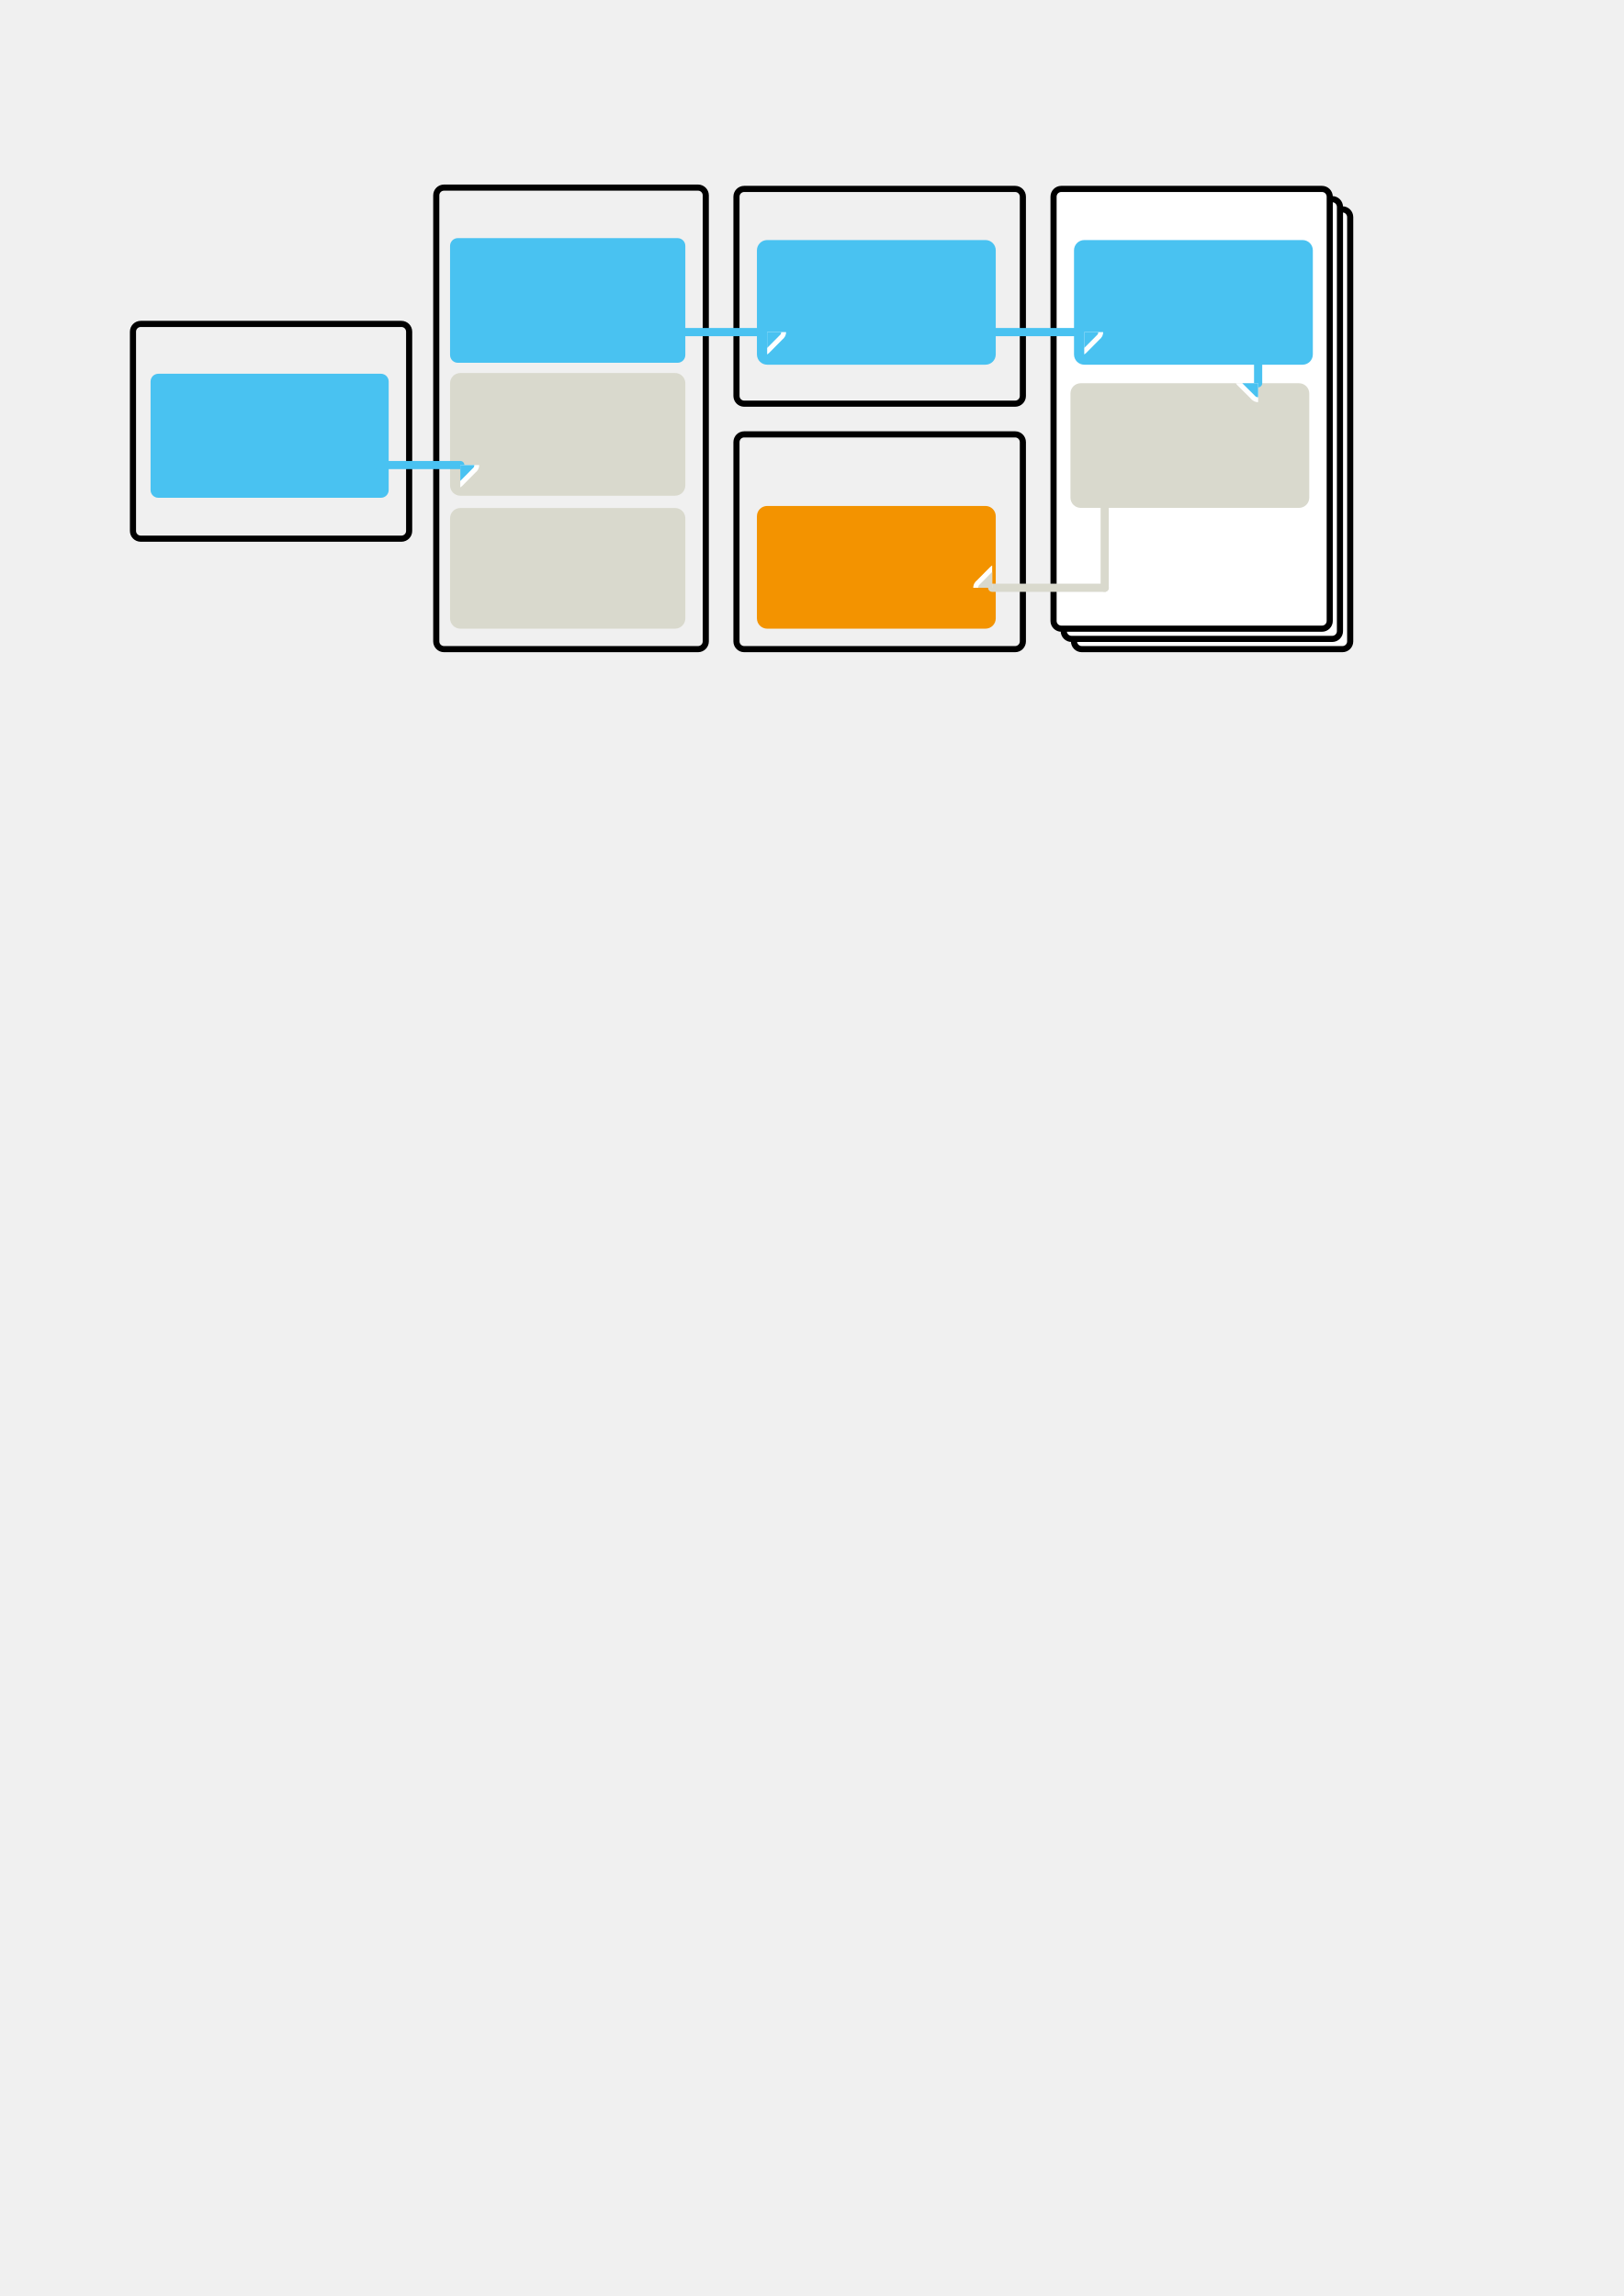
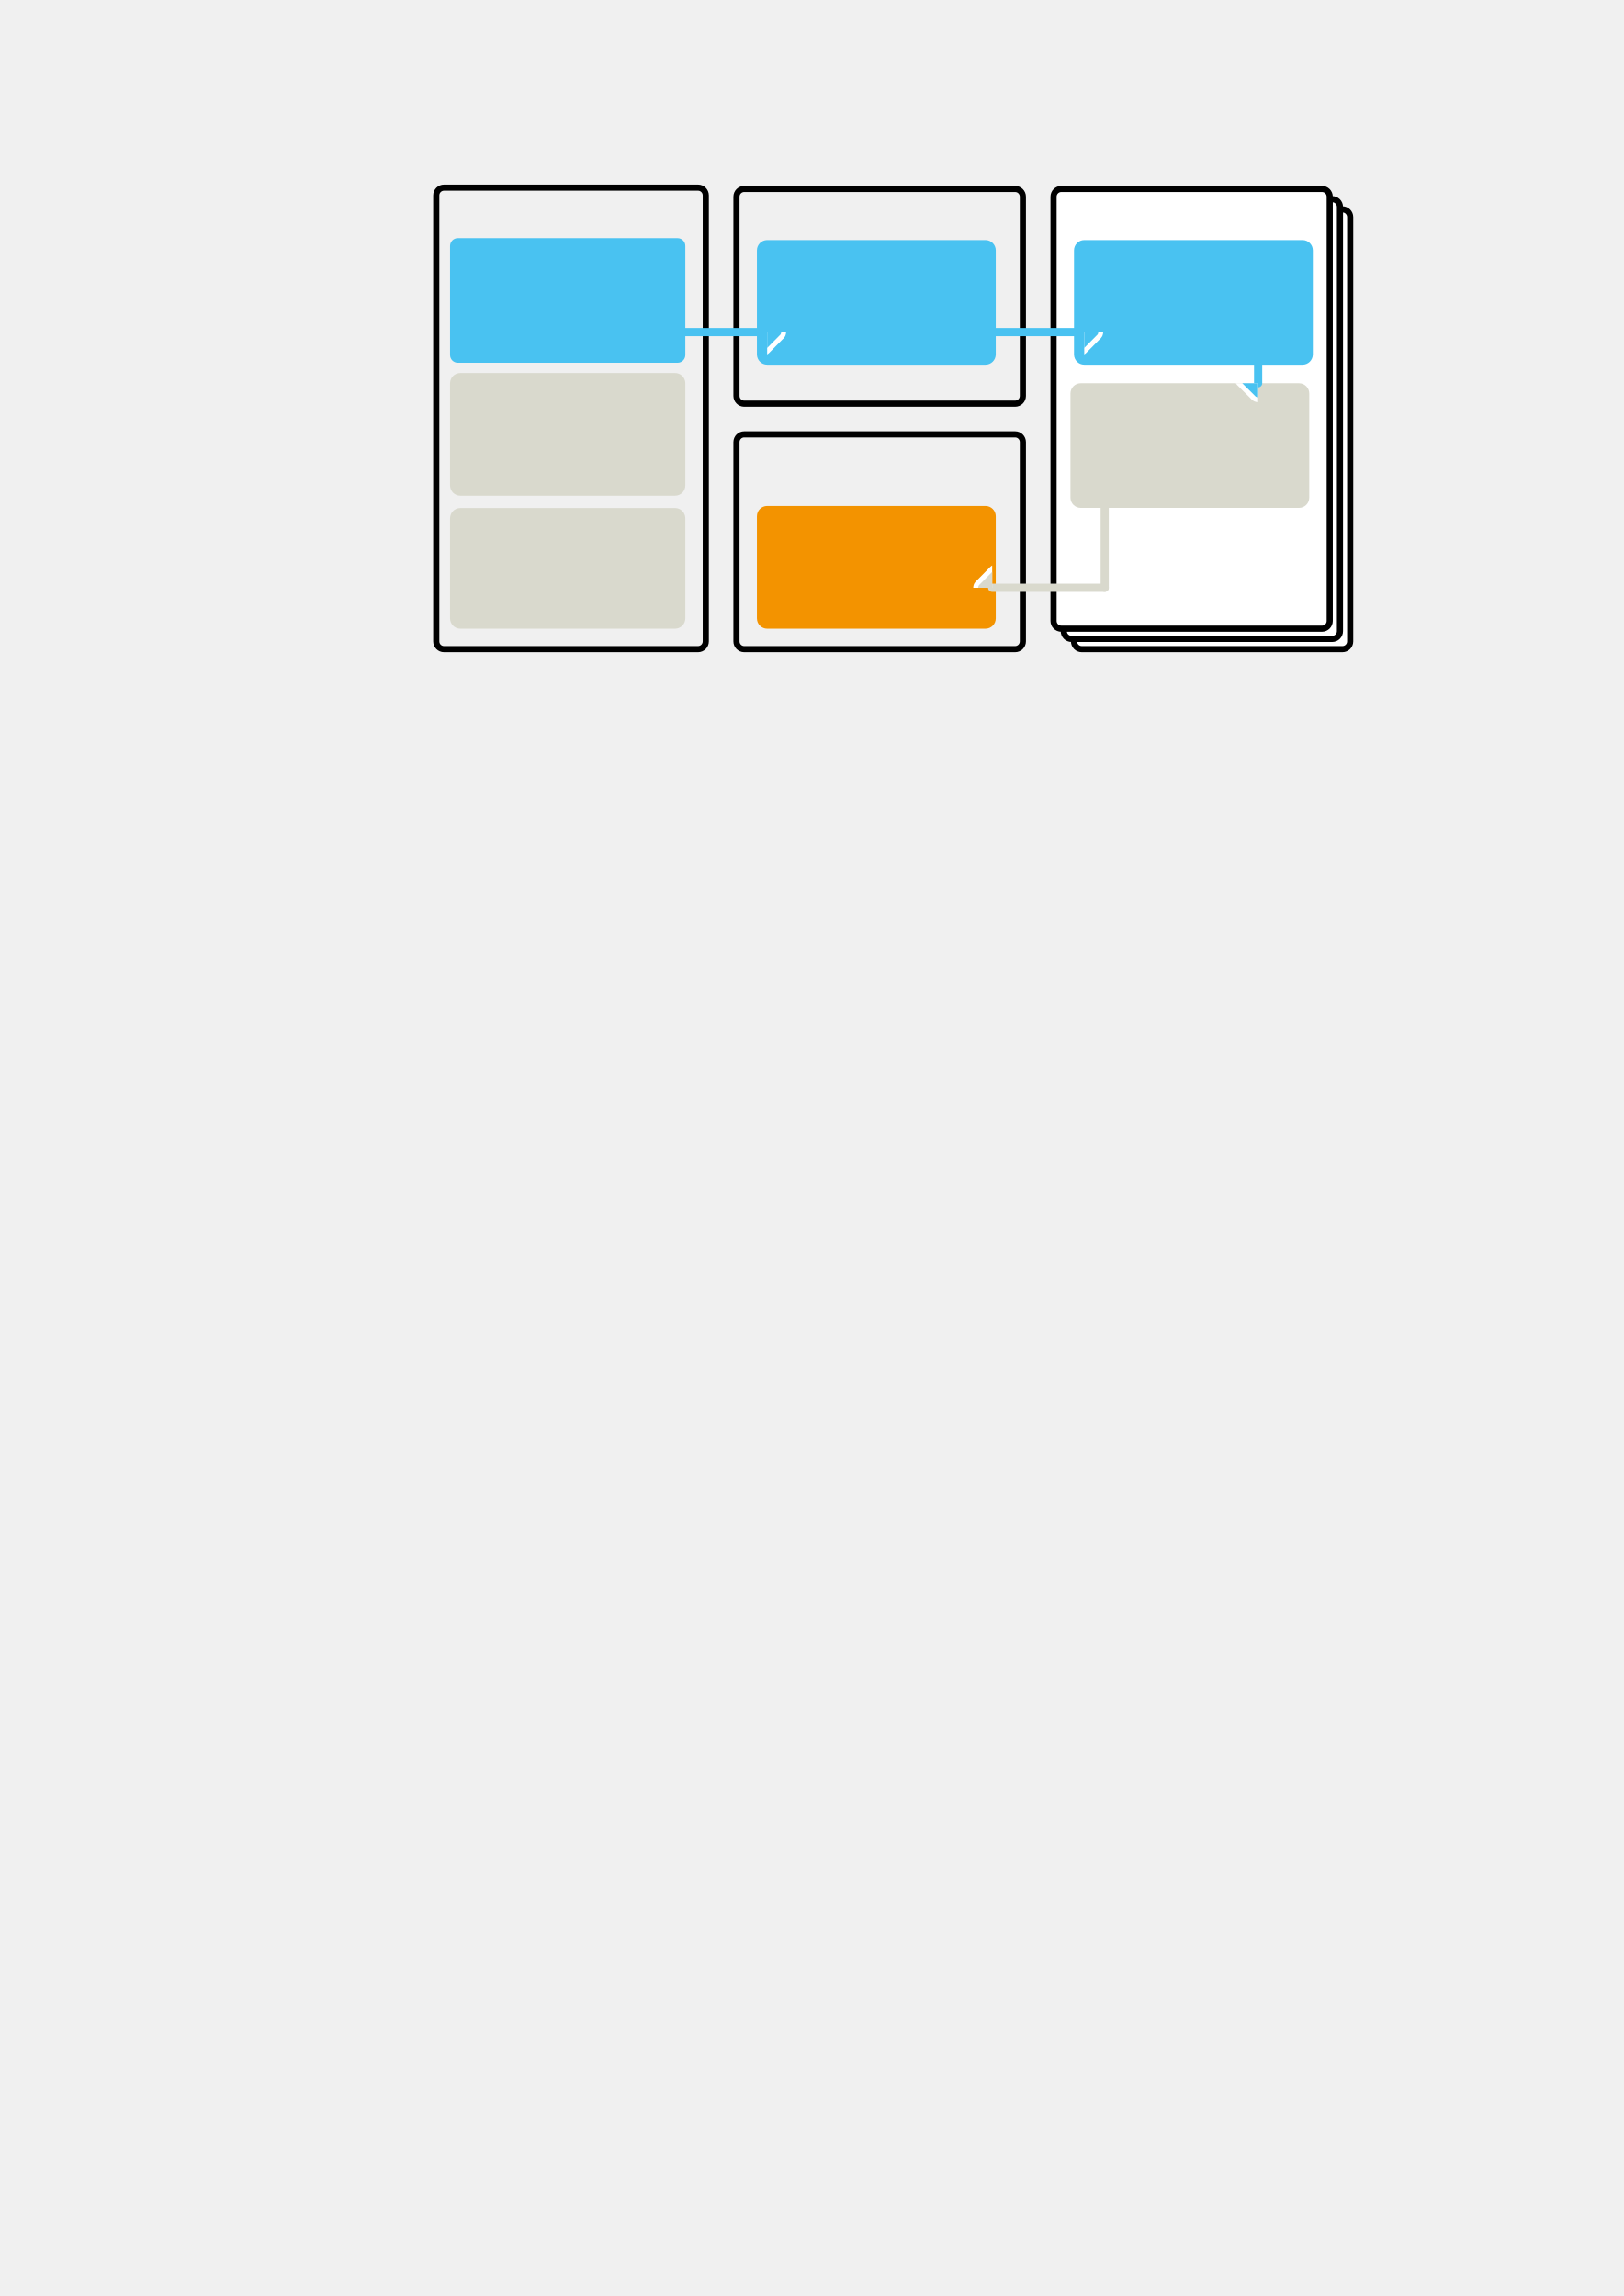
<svg xmlns="http://www.w3.org/2000/svg" width="210mm" height="297mm" id="svg1901" version="1.1">
  <defs id="defs1903">
    <marker id="marker44971" orient="auto" markerHeight="5.745" markerWidth="4.63">
      <g id="g18059" transform="matrix(0.5,0,0,0.5,-185.643,-257.1966)">
        <path id="path18061" d="M 370,508.656 C 369.139,508.715 368.391,509.278 368.094,510.094 C 367.824,510.836 368.036,511.629 368.531,512.219 L 366.781,512.219 C 366.739,512.214 366.699,512.221 366.656,512.219 L 366.656,516.594 L 366.781,516.594 L 368.531,516.594 C 367.852,517.453 367.834,518.709 368.625,519.5 C 369.476,520.351 370.899,520.351 371.75,519.5 L 375.094,516.125 C 375.127,516.096 375.158,516.064 375.188,516.031 C 375.22,516.012 375.251,515.991 375.281,515.969 C 375.282,515.968 375.5,515.688 375.5,515.688 C 375.5,515.687 375.493,515.643 375.5,515.625 C 375.501,515.622 375.53,515.628 375.531,515.625 C 375.57,515.573 375.582,515.573 375.625,515.5 C 375.762,515.265 375.792,515.128 375.781,515.156 C 375.818,515.065 375.8,515.044 375.812,515 C 375.823,514.99 375.834,514.979 375.844,514.969 C 375.904,514.745 375.932,514.452 375.906,514.188 C 375.893,513.984 375.847,513.89 375.844,513.875 C 375.844,513.865 375.844,513.854 375.844,513.844 C 375.87,513.941 375.859,513.86 375.75,513.594 C 375.698,513.463 375.66,513.374 375.625,513.312 C 375.573,513.223 375.492,513.05 375.281,512.844 L 371.75,509.312 C 371.294,508.826 370.665,508.601 370,508.656 z" style="fill:#ffffff;fill-opacity:1;fill-rule:evenodd;stroke:none;stroke-width:2;stroke-linecap:round;stroke-linejoin:round;stroke-miterlimit:4;stroke-opacity:1" />
        <path id="path18063" d="M 366.656,515.406 L 371.281,515.406 L 369.469,517.219 C 369.072,517.616 369.072,518.259 369.469,518.656 C 369.866,519.053 370.509,519.053 370.906,518.656 L 374.344,515.188 L 374.438,515.125 C 374.443,515.119 374.432,515.1 374.438,515.094 C 374.493,515.037 374.553,514.977 374.594,514.906 C 374.622,514.857 374.637,514.802 374.656,514.75 C 374.669,514.719 374.678,514.688 374.688,514.656 C 374.719,514.54 374.73,514.431 374.719,514.312 C 374.715,514.255 374.701,514.213 374.688,514.156 C 374.677,514.116 374.672,514.071 374.656,514.031 C 374.64,513.99 374.616,513.945 374.594,513.906 C 374.548,513.828 374.5,513.749 374.438,513.688 L 370.906,510.156 C 370.697,509.933 370.398,509.818 370.094,509.844 C 369.699,509.871 369.354,510.128 369.219,510.5 C 369.084,510.872 369.183,511.288 369.469,511.562 L 371.344,513.406 L 366.656,513.406" style="fill:#d9d9cd;fill-opacity:1;fill-rule:evenodd;stroke:none;stroke-width:2;stroke-linecap:round;stroke-linejoin:round;stroke-miterlimit:4;stroke-dasharray:none;stroke-opacity:1" />
      </g>
    </marker>
    <marker id="marker18095" orient="auto" markerHeight="5.745" markerWidth="4.63">
      <g id="g11064" transform="matrix(0.5,0,0,0.5,-185.643,-257.1966)">
        <path id="path11050" d="M 370,508.656 C 369.139,508.715 368.391,509.278 368.094,510.094 C 367.824,510.836 368.036,511.629 368.531,512.219 L 366.781,512.219 C 366.739,512.214 366.699,512.221 366.656,512.219 L 366.656,516.594 L 366.781,516.594 L 368.531,516.594 C 367.852,517.453 367.834,518.709 368.625,519.5 C 369.476,520.351 370.899,520.351 371.75,519.5 L 375.094,516.125 C 375.127,516.096 375.158,516.064 375.188,516.031 C 375.22,516.012 375.251,515.991 375.281,515.969 C 375.282,515.968 375.5,515.688 375.5,515.688 C 375.5,515.687 375.493,515.643 375.5,515.625 C 375.501,515.622 375.53,515.628 375.531,515.625 C 375.57,515.573 375.582,515.573 375.625,515.5 C 375.762,515.265 375.792,515.128 375.781,515.156 C 375.818,515.065 375.8,515.044 375.812,515 C 375.823,514.99 375.834,514.979 375.844,514.969 C 375.904,514.745 375.932,514.452 375.906,514.188 C 375.893,513.984 375.847,513.89 375.844,513.875 C 375.844,513.865 375.844,513.854 375.844,513.844 C 375.87,513.941 375.859,513.86 375.75,513.594 C 375.698,513.463 375.66,513.374 375.625,513.312 C 375.573,513.223 375.492,513.05 375.281,512.844 L 371.75,509.312 C 371.294,508.826 370.665,508.601 370,508.656 z" style="fill:#ffffff;fill-opacity:1;fill-rule:evenodd;stroke:none;stroke-width:2;stroke-linecap:round;stroke-linejoin:round;stroke-miterlimit:4;stroke-opacity:1" />
        <path id="path11035" d="M 366.656,515.406 L 371.281,515.406 L 369.469,517.219 C 369.072,517.616 369.072,518.259 369.469,518.656 C 369.866,519.053 370.509,519.053 370.906,518.656 L 374.344,515.188 L 374.438,515.125 C 374.443,515.119 374.432,515.1 374.438,515.094 C 374.493,515.037 374.553,514.977 374.594,514.906 C 374.622,514.857 374.637,514.802 374.656,514.75 C 374.669,514.719 374.678,514.688 374.688,514.656 C 374.719,514.54 374.73,514.431 374.719,514.312 C 374.715,514.255 374.701,514.213 374.688,514.156 C 374.677,514.116 374.672,514.071 374.656,514.031 C 374.64,513.99 374.616,513.945 374.594,513.906 C 374.548,513.828 374.5,513.749 374.438,513.688 L 370.906,510.156 C 370.697,509.933 370.398,509.818 370.094,509.844 C 369.699,509.871 369.354,510.128 369.219,510.5 C 369.084,510.872 369.183,511.288 369.469,511.562 L 371.344,513.406 L 366.656,513.406" style="fill:#49c2f1;fill-opacity:1;fill-rule:evenodd;stroke:none;stroke-width:2;stroke-linecap:round;stroke-linejoin:round;stroke-miterlimit:4;stroke-dasharray:none;stroke-opacity:1" />
      </g>
    </marker>
    <marker orient="auto" refY="0.0" refX="0.0" id="TriangleOutL" style="overflow:visible">
      <path id="path3520" d="M 5.77,0.0 L -2.88,5.0 L -2.88,-5.0 L 5.77,0.0 z " style="fill-rule:evenodd;stroke:#000000;stroke-width:1.0pt;marker-start:none" transform="scale(0.8)" />
    </marker>
    <linearGradient id="linearGradient3503">
      <stop style="stop-color:#37ff40;stop-opacity:0.536;" offset="0" id="stop3505" />
      <stop style="stop-color:#ffe0e0;stop-opacity:1;" offset="1" id="stop3507" />
    </linearGradient>
    <marker orient="auto" refY="0" refX="0" id="Arrow2Lstart" style="overflow:visible">
      <path id="path6743" style="font-size:12px;fill-rule:evenodd;stroke-width:0.625;stroke-linejoin:round" d="M 8.719,4.034 L -2.207,0.016 L 8.719,-4.002 C 6.973,-1.63 6.983,1.616 8.719,4.034 z " transform="matrix(1.1,0,0,1.1,1.1,0)" />
    </marker>
    <linearGradient id="linearGradient19816">
      <stop id="stop19818" offset="0" style="stop-color:#ffffff;stop-opacity:1;" />
      <stop id="stop19820" offset="1" style="stop-color:#e7e790;stop-opacity:1;" />
    </linearGradient>
    <linearGradient id="linearGradient11516">
      <stop id="stop11518" offset="0" style="stop-color:#ffffff;stop-opacity:1" />
      <stop id="stop11520" offset="1" style="stop-color:#a090e7;stop-opacity:1" />
    </linearGradient>
    <linearGradient id="linearGradient11508">
      <stop id="stop11510" offset="0" style="stop-color:#ffffff;stop-opacity:1;" />
      <stop id="stop11512" offset="1" style="stop-color:#e27979;stop-opacity:1" />
    </linearGradient>
    <linearGradient id="linearGradient3286">
      <stop style="stop-color:#ffffff;stop-opacity:1;" offset="0" id="stop3288" />
      <stop style="stop-color:#79e291;stop-opacity:1;" offset="1" id="stop3290" />
    </linearGradient>
    <marker orient="auto" refY="0" refX="0" id="Arrow2Lend" style="overflow:visible">
      <path id="path16811" style="font-size:12px;fill-rule:evenodd;stroke-width:0.625;stroke-linejoin:round" d="M 8.719,4.034 L -2.207,0.016 L 8.719,-4.002 C 6.973,-1.63 6.983,1.616 8.719,4.034 z " transform="matrix(-1.1,0,0,-1.1,-1.1,0)" />
    </marker>
  </defs>
  <g id="layer1" style="opacity:1">
    <rect style="opacity:1;fill:#ffffff;fill-opacity:1;fill-rule:nonzero;stroke:#000000;stroke-width:3;stroke-linecap:butt;stroke-linejoin:miter;marker:none;marker-start:none;marker-mid:none;marker-end:none;stroke-miterlimit:4;stroke-dasharray:none;stroke-dashoffset:0;stroke-opacity:1;visibility:visible;display:inline;overflow:visible;enable-background:accumulate" id="rect9341" width="135" height="215" x="525" y="102.362" ry="3.788" />
    <rect style="opacity:1;fill:#ffffff;fill-opacity:1;fill-rule:nonzero;stroke:#000000;stroke-width:3;stroke-linecap:butt;stroke-linejoin:miter;marker:none;marker-start:none;marker-mid:none;marker-end:none;stroke-miterlimit:4;stroke-dasharray:none;stroke-dashoffset:0;stroke-opacity:1;visibility:visible;display:inline;overflow:visible;enable-background:accumulate" id="rect9332" width="135" height="215" x="520" y="97.362" ry="3.788" />
-     <g transform="translate(59.42939,-54.6713)" id="g3808">
-       <rect style="fill:#49c2f1;fill-opacity:1;fill-rule:nonzero;stroke:none;stroke-width:3;marker:none;visibility:visible;display:inline;overflow:visible;enable-background:accumulate" id="rect3810" width="116.397" height="60.632" x="14.173" y="237.402" ry="3.788" />
-       <flowRoot xml:space="preserve" style="font-size:12px;font-style:normal;font-variant:normal;font-weight:bold;font-stretch:normal;text-align:start;line-height:125%;writing-mode:lr-tb;text-anchor:start;fill:#ffffff;fill-opacity:1;stroke:none;font-family:Helvetica Rounded LT Std;-inkscape-font-specification:Helvetica Rounded LT Std Bold" id="flowRoot3812" transform="translate(20.94261,255.1655)">
-         <flowRegion id="flowRegion3814" />
-         <flowPara id="flowPara3818">Vaadin TestBench</flowPara>
-         <flowPara id="flowPara8620">Recorder</flowPara>
-       </flowRoot>
-     </g>
-     <g transform="translate(50.82675,-79.03937)" id="g9183">
-       <rect style="fill:none;stroke:#000000;stroke-width:3;stroke-linecap:butt;stroke-linejoin:miter;stroke-miterlimit:4;stroke-opacity:1;stroke-dasharray:none;stroke-dashoffset:0;marker:none;visibility:visible;display:inline;overflow:visible;enable-background:accumulate" id="rect9185" width="135" height="105" x="14.173" y="237.402" ry="3.788" />
-       <flowRoot xml:space="preserve" style="font-size:12px;font-style:normal;font-variant:normal;font-weight:bold;font-stretch:normal;text-align:start;line-height:125%;writing-mode:lr-tb;text-anchor:start;fill:#000000;fill-opacity:1;stroke:none;font-family:Helvetica Rounded LT Std;-inkscape-font-specification:Helvetica Rounded LT Std Bold" id="flowRoot9187" transform="translate(20.94261,255.1655)">
-         <flowRegion id="flowRegion9189" />
-         <flowPara id="flowPara9193">Browser</flowPara>
-       </flowRoot>
-     </g>
    <g style="opacity:1" transform="translate(199.0814,-145.6833)" id="g9197">
      <rect style="opacity:1;fill:none;fill-opacity:1;fill-rule:nonzero;stroke:#000000;stroke-width:3;stroke-linecap:butt;stroke-linejoin:miter;marker:none;marker-start:none;marker-mid:none;marker-end:none;stroke-miterlimit:4;stroke-dasharray:none;stroke-dashoffset:0;stroke-opacity:1;visibility:visible;display:inline;overflow:visible;enable-background:accumulate" id="rect9199" width="131.745" height="225.644" x="14.173" y="237.402" ry="3.788" />
      <flowRoot xml:space="preserve" style="font-size:12px;font-style:normal;font-variant:normal;font-weight:bold;font-stretch:normal;text-align:start;line-height:125%;writing-mode:lr-tb;text-anchor:start;fill:#000000;fill-opacity:1;stroke:none;stroke-width:1px;stroke-linecap:butt;stroke-linejoin:miter;stroke-opacity:1;font-family:Helvetica Rounded LT Std;-inkscape-font-specification:Helvetica Rounded LT Std Bold" id="flowRoot9201" transform="translate(20.94261,255.1655)">
        <flowRegion id="flowRegion9203" />
        <flowPara id="flowPara9205">Test Server</flowPara>
      </flowRoot>
    </g>
    <g style="opacity:1" transform="translate(205.8268,-40.03937)" id="g9207">
      <rect style="opacity:1;fill:#d9d9cd;fill-opacity:1;fill-rule:nonzero;stroke:none;stroke-width:3;stroke-linecap:butt;stroke-linejoin:miter;marker:none;marker-start:none;marker-mid:none;marker-end:none;stroke-miterlimit:4;stroke-dasharray:none;stroke-dashoffset:0;stroke-opacity:1;visibility:visible;display:inline;overflow:visible;enable-background:accumulate" id="rect9209" width="115" height="60" x="14.173" y="222.401" ry="5.025" />
-       <flowRoot xml:space="preserve" style="font-size:12px;font-style:normal;font-variant:normal;font-weight:bold;font-stretch:normal;text-align:start;line-height:125%;writing-mode:lr-tb;text-anchor:start;fill:#000000;fill-opacity:1;stroke:none;stroke-width:1px;stroke-linecap:butt;stroke-linejoin:miter;stroke-opacity:1;font-family:Helvetica Rounded LT Std;-inkscape-font-specification:Helvetica Rounded LT Std Bold" id="flowRoot9211" transform="translate(20.94261,239.1655)">
+       <flowRoot xml:space="preserve" style="font-size:12px;font-style:normal;font-variant:normal;font-weight:bold;font-stretch:normal;text-align:start;line-height:125%;writing-mode:lr-tb;text-anchor:start;fill:#000000;fill-opacity:1;stroke:none;font-family:Helvetica Rounded LT Std;-inkscape-font-specification:Helvetica Rounded LT Std Bold" id="flowRoot9211" transform="translate(20.94261,239.1655)">
        <flowRegion id="flowRegion9213" />
        <flowPara id="flowPara9217">Test Suite</flowPara>
      </flowRoot>
    </g>
    <g style="opacity:1" transform="translate(205.8268,-120.9833)" id="g9221">
      <rect style="opacity:1;fill:#49c2f1;fill-opacity:1;fill-rule:nonzero;stroke:none;stroke-width:3;stroke-linecap:butt;stroke-linejoin:miter;marker:none;marker-start:none;marker-mid:none;marker-end:none;stroke-miterlimit:4;stroke-dasharray:none;stroke-dashoffset:0;stroke-opacity:1;visibility:visible;display:inline;overflow:visible;enable-background:accumulate" id="rect9223" width="115" height="60.944" x="14.173" y="237.402" ry="3.788" />
      <flowRoot xml:space="preserve" style="font-size:12px;font-style:normal;font-variant:normal;font-weight:bold;font-stretch:normal;text-align:start;line-height:125%;writing-mode:lr-tb;text-anchor:start;fill:#ffffff;fill-opacity:1;stroke:none;stroke-width:1px;stroke-linecap:butt;stroke-linejoin:miter;stroke-opacity:1;font-family:Helvetica Rounded LT Std;-inkscape-font-specification:Helvetica Rounded LT Std Bold" id="flowRoot9225" transform="translate(18.94261,255.1655)">
        <flowRegion id="flowRegion9227" />
        <flowPara id="flowPara9229">Vaadin TestBench</flowPara>
        <flowPara id="flowPara9231">Library</flowPara>
      </flowRoot>
    </g>
    <g style="opacity:1" transform="translate(205.8268,25.96063)" id="g9233">
      <rect style="opacity:1;fill:#d9d9cd;fill-opacity:1;fill-rule:nonzero;stroke:none;stroke-width:3;stroke-linecap:butt;stroke-linejoin:miter;marker:none;marker-start:none;marker-mid:none;marker-end:none;stroke-miterlimit:4;stroke-dasharray:none;stroke-dashoffset:0;stroke-opacity:1;visibility:visible;display:inline;overflow:visible;enable-background:accumulate" id="rect9235" width="115" height="59" x="14.173" y="222.401" ry="5.025" />
      <flowRoot xml:space="preserve" style="font-size:12px;font-style:normal;font-variant:normal;font-weight:bold;font-stretch:normal;text-align:start;line-height:125%;writing-mode:lr-tb;text-anchor:start;fill:#000000;fill-opacity:1;stroke:none;stroke-width:1px;stroke-linecap:butt;stroke-linejoin:miter;stroke-opacity:1;font-family:Helvetica Rounded LT Std;-inkscape-font-specification:Helvetica Rounded LT Std Bold" id="flowRoot9237" transform="translate(20.94261,237.1655)">
        <flowRegion id="flowRegion9239" />
        <flowPara id="flowPara9241">Reference</flowPara>
        <flowPara id="flowPara9243">Images</flowPara>
      </flowRoot>
    </g>
    <g style="opacity:1" transform="translate(349.7681,-145.6713)" id="g9245">
      <rect style="opacity:1;fill:none;fill-opacity:1;fill-rule:nonzero;stroke:#000000;stroke-width:3;stroke-linecap:butt;stroke-linejoin:miter;marker:none;marker-start:none;marker-mid:none;marker-end:none;stroke-miterlimit:4;stroke-dasharray:none;stroke-dashoffset:0;stroke-opacity:1;visibility:visible;display:inline;overflow:visible;enable-background:accumulate" id="rect9247" width="140" height="105" x="10.232" y="238.033" ry="3.788" />
      <flowRoot xml:space="preserve" style="font-size:12px;font-style:normal;font-variant:normal;font-weight:bold;font-stretch:normal;text-align:start;line-height:125%;writing-mode:lr-tb;text-anchor:start;fill:#000000;fill-opacity:1;stroke:none;stroke-width:1px;stroke-linecap:butt;stroke-linejoin:miter;stroke-opacity:1;font-family:Helvetica Rounded LT Std;-inkscape-font-specification:Helvetica Rounded LT Std Bold" id="flowRoot9249" transform="translate(18.76017,255.1655)">
        <flowRegion id="flowRegion9251" />
        <flowPara id="flowPara9253">Grid Hub Server</flowPara>
      </flowRoot>
    </g>
    <g style="opacity:1" transform="translate(355.8268,-105.0393)" id="g9255">
      <rect style="opacity:1;fill:#49c2f1;fill-opacity:1;fill-rule:nonzero;stroke:none;stroke-width:3;stroke-linecap:butt;stroke-linejoin:miter;marker:none;marker-start:none;marker-mid:none;marker-end:none;stroke-miterlimit:4;stroke-dasharray:none;stroke-dashoffset:0;stroke-opacity:1;visibility:visible;display:inline;overflow:visible;enable-background:accumulate" id="rect9257" width="116.745" height="60.944" x="14.173" y="222.401" ry="5.025" />
      <flowRoot xml:space="preserve" style="font-size:12px;font-style:normal;font-variant:normal;font-weight:bold;font-stretch:normal;text-align:start;line-height:125%;writing-mode:lr-tb;text-anchor:start;fill:#ffffff;fill-opacity:1;stroke:none;font-family:Helvetica Rounded LT Std;-inkscape-font-specification:Helvetica Rounded LT Std Bold" id="flowRoot9259" transform="translate(20.94261,239.1655)">
        <flowRegion id="flowRegion9261" />
        <flowPara id="flowPara9263">Vaadin TestBench</flowPara>
        <flowPara id="flowPara9265">Grid Hub Service</flowPara>
      </flowRoot>
    </g>
    <g style="opacity:1;fill:#ffffff;fill-opacity:1" transform="translate(500.8268,-145.0394)" id="g9267">
      <rect style="opacity:1;fill:#ffffff;fill-opacity:1;fill-rule:nonzero;stroke:#000000;stroke-width:3;stroke-linecap:butt;stroke-linejoin:miter;marker:none;marker-start:none;marker-mid:none;marker-end:none;stroke-miterlimit:4;stroke-dasharray:none;stroke-dashoffset:0;stroke-opacity:1;visibility:visible;display:inline;overflow:visible;enable-background:accumulate" id="rect9269" width="135" height="215" x="14.173" y="237.402" ry="3.788" />
      <flowRoot xml:space="preserve" style="font-size:12px;font-style:normal;font-variant:normal;font-weight:bold;font-stretch:normal;text-align:start;line-height:125%;writing-mode:lr-tb;text-anchor:start;fill:#000000;fill-opacity:1;stroke:none;stroke-width:1px;stroke-linecap:butt;stroke-linejoin:miter;stroke-opacity:1;font-family:Helvetica Rounded LT Std;-inkscape-font-specification:Helvetica Rounded LT Std Bold" id="flowRoot9271" transform="translate(20.94261,255.1655)">
        <flowRegion id="flowRegion9273" />
        <flowPara id="flowPara9275">Grid Node</flowPara>
      </flowRoot>
    </g>
    <g style="opacity:1" transform="translate(510.8268,-105.0393)" id="g9277">
      <rect style="opacity:1;fill:#49c2f1;fill-opacity:1;fill-rule:nonzero;stroke:none;stroke-width:3;stroke-linecap:butt;stroke-linejoin:miter;marker:none;marker-start:none;marker-mid:none;marker-end:none;stroke-miterlimit:4;stroke-dasharray:none;stroke-dashoffset:0;stroke-opacity:1;visibility:visible;display:inline;overflow:visible;enable-background:accumulate" id="rect9279" width="116.745" height="60.944" x="14.173" y="222.401" ry="5.025" />
      <flowRoot xml:space="preserve" style="font-size:12px;font-style:normal;font-variant:normal;font-weight:bold;font-stretch:normal;text-align:start;line-height:125%;writing-mode:lr-tb;text-anchor:start;fill:#ffffff;fill-opacity:1;stroke:none;font-family:Helvetica Rounded LT Std;-inkscape-font-specification:Helvetica Rounded LT Std Bold" id="flowRoot9281" transform="translate(20.94261,240.5183)">
        <flowRegion id="flowRegion9283" />
        <flowPara id="flowPara9285">Vaadin TestBench</flowPara>
        <flowPara id="flowPara9287">Node Service</flowPara>
      </flowRoot>
    </g>
    <g style="opacity:1" transform="translate(509.0814,-35.03929)" id="g9289">
      <rect style="opacity:1;fill:#d9d9cd;fill-opacity:1;fill-rule:nonzero;stroke:none;stroke-width:3;stroke-linecap:butt;stroke-linejoin:miter;marker:none;marker-start:none;marker-mid:none;marker-end:none;stroke-miterlimit:4;stroke-dasharray:none;stroke-dashoffset:0;stroke-opacity:1;visibility:visible;display:inline;overflow:visible;enable-background:accumulate" id="rect9291" width="116.745" height="60.944" x="14.173" y="222.401" ry="5.025" />
      <flowRoot xml:space="preserve" style="font-size:12px;font-style:normal;font-variant:normal;font-weight:bold;font-stretch:normal;text-align:start;line-height:125%;writing-mode:lr-tb;text-anchor:start;fill:#000000;fill-opacity:1;stroke:none;stroke-width:1px;stroke-linecap:butt;stroke-linejoin:miter;stroke-opacity:1;font-family:Helvetica Rounded LT Std;-inkscape-font-specification:Helvetica Rounded LT Std Bold" id="flowRoot9293" transform="translate(20.94261,240.5183)">
        <flowRegion id="flowRegion9295" />
        <flowPara id="flowPara9297">Browser</flowPara>
        <flowPara id="flowPara9299">Firefox, IE, Safari,</flowPara>
        <flowPara id="flowPara9907">Chrome, ...</flowPara>
      </flowRoot>
    </g>
    <g style="opacity:1" transform="translate(345.8268,-9.862335)" id="g9301">
      <rect style="opacity:1;fill:none;fill-opacity:1;fill-rule:nonzero;stroke:#000000;stroke-width:3;stroke-linecap:butt;stroke-linejoin:miter;marker:none;marker-start:none;marker-mid:none;marker-end:none;stroke-miterlimit:4;stroke-dasharray:none;stroke-dashoffset:0;stroke-opacity:1;visibility:visible;display:inline;overflow:visible;enable-background:accumulate" id="rect9303" width="140" height="105" x="14.173" y="222.225" ry="3.788" />
      <flowRoot xml:space="preserve" style="font-size:12px;font-style:normal;font-variant:normal;font-weight:bold;font-stretch:normal;text-align:start;line-height:125%;writing-mode:lr-tb;text-anchor:start;fill:#000000;fill-opacity:1;stroke:none;stroke-width:1px;stroke-linecap:butt;stroke-linejoin:miter;stroke-opacity:1;font-family:Helvetica Rounded LT Std;-inkscape-font-specification:Helvetica Rounded LT Std Bold" id="flowRoot9305" transform="translate(23.7817,242.0128)">
        <flowRegion id="flowRegion9307" />
        <flowPara id="flowPara9309">Application Server</flowPara>
      </flowRoot>
    </g>
    <g style="opacity:1" transform="translate(355.8268,24.01671)" id="g9311">
      <rect style="opacity:1;fill:#f39300;fill-opacity:1;fill-rule:nonzero;stroke:none;stroke-width:3;stroke-linecap:butt;stroke-linejoin:miter;marker:none;marker-start:none;marker-mid:none;marker-end:none;stroke-miterlimit:4;stroke-dasharray:none;stroke-dashoffset:0;stroke-opacity:1;visibility:visible;display:inline;overflow:visible;enable-background:accumulate" id="rect9313" width="116.745" height="60" x="14.173" y="223.345" ry="5.025" />
      <flowRoot xml:space="preserve" style="font-size:12px;font-style:normal;font-variant:normal;font-weight:bold;font-stretch:normal;text-align:start;line-height:125%;writing-mode:lr-tb;text-anchor:start;fill:#ffffff;fill-opacity:1;stroke:none;stroke-width:1px;stroke-linecap:butt;stroke-linejoin:miter;stroke-opacity:1;font-family:Helvetica Rounded LT Std;-inkscape-font-specification:Helvetica Rounded LT Std Bold" id="flowRoot9315" transform="translate(20.94261,239.1655)">
        <flowRegion id="flowRegion9317" />
        <flowPara id="flowPara9321">Application Under</flowPara>
        <flowPara id="flowPara9325">Testing</flowPara>
      </flowRoot>
    </g>
-     <path style="fill:none;stroke:#49c2f1;stroke-width:4;stroke-linecap:round;stroke-linejoin:round;stroke-miterlimit:4;stroke-opacity:1;stroke-dasharray:none;marker-start:none;marker-mid:none;marker-end:url(#marker18095);display:inline" d="m 185,227.362 40,0" id="path8616" />
    <g style="opacity:1" transform="translate(558.3534,-179.7353)" id="g9330" />
    <path id="path2882" d="m 540,287.362 -55,0" style="fill:none;stroke:#d9d9cd;stroke-width:4;stroke-linecap:round;stroke-linejoin:round;stroke-miterlimit:4;stroke-opacity:1;stroke-dasharray:none;marker-start:none;marker-mid:none;marker-end:url(#marker44971);display:inline" />
    <path id="path9348" d="m 540,287.362 0,-45" style="fill:none;stroke:#d9d9cd;stroke-width:4;stroke-linecap:round;stroke-linejoin:round;stroke-miterlimit:4;stroke-opacity:1;stroke-dasharray:none;marker-start:none;marker-mid:none;marker-end:none;display:inline" />
    <path style="fill:none;stroke:#49c2f1;stroke-width:4;stroke-linecap:round;stroke-linejoin:round;stroke-miterlimit:4;stroke-opacity:1;stroke-dasharray:none;marker-start:none;marker-mid:none;marker-end:url(#marker18095);display:inline" d="m 330,162.362 45,0" id="path9350" />
    <path style="fill:none;stroke:#49c2f1;stroke-width:4;stroke-linecap:round;stroke-linejoin:round;stroke-miterlimit:4;stroke-opacity:1;stroke-dasharray:none;marker-start:none;marker-mid:none;marker-end:url(#marker18095);display:inline" d="m 485,162.362 45,0" id="path9352" />
    <path style="fill:none;stroke:#49c2f1;stroke-width:4;stroke-linecap:round;stroke-linejoin:round;stroke-miterlimit:4;stroke-opacity:1;stroke-dasharray:none;marker-start:none;marker-mid:none;marker-end:url(#marker18095);display:inline" d="m 615,172.362 0,15" id="path9905" />
  </g>
</svg>
